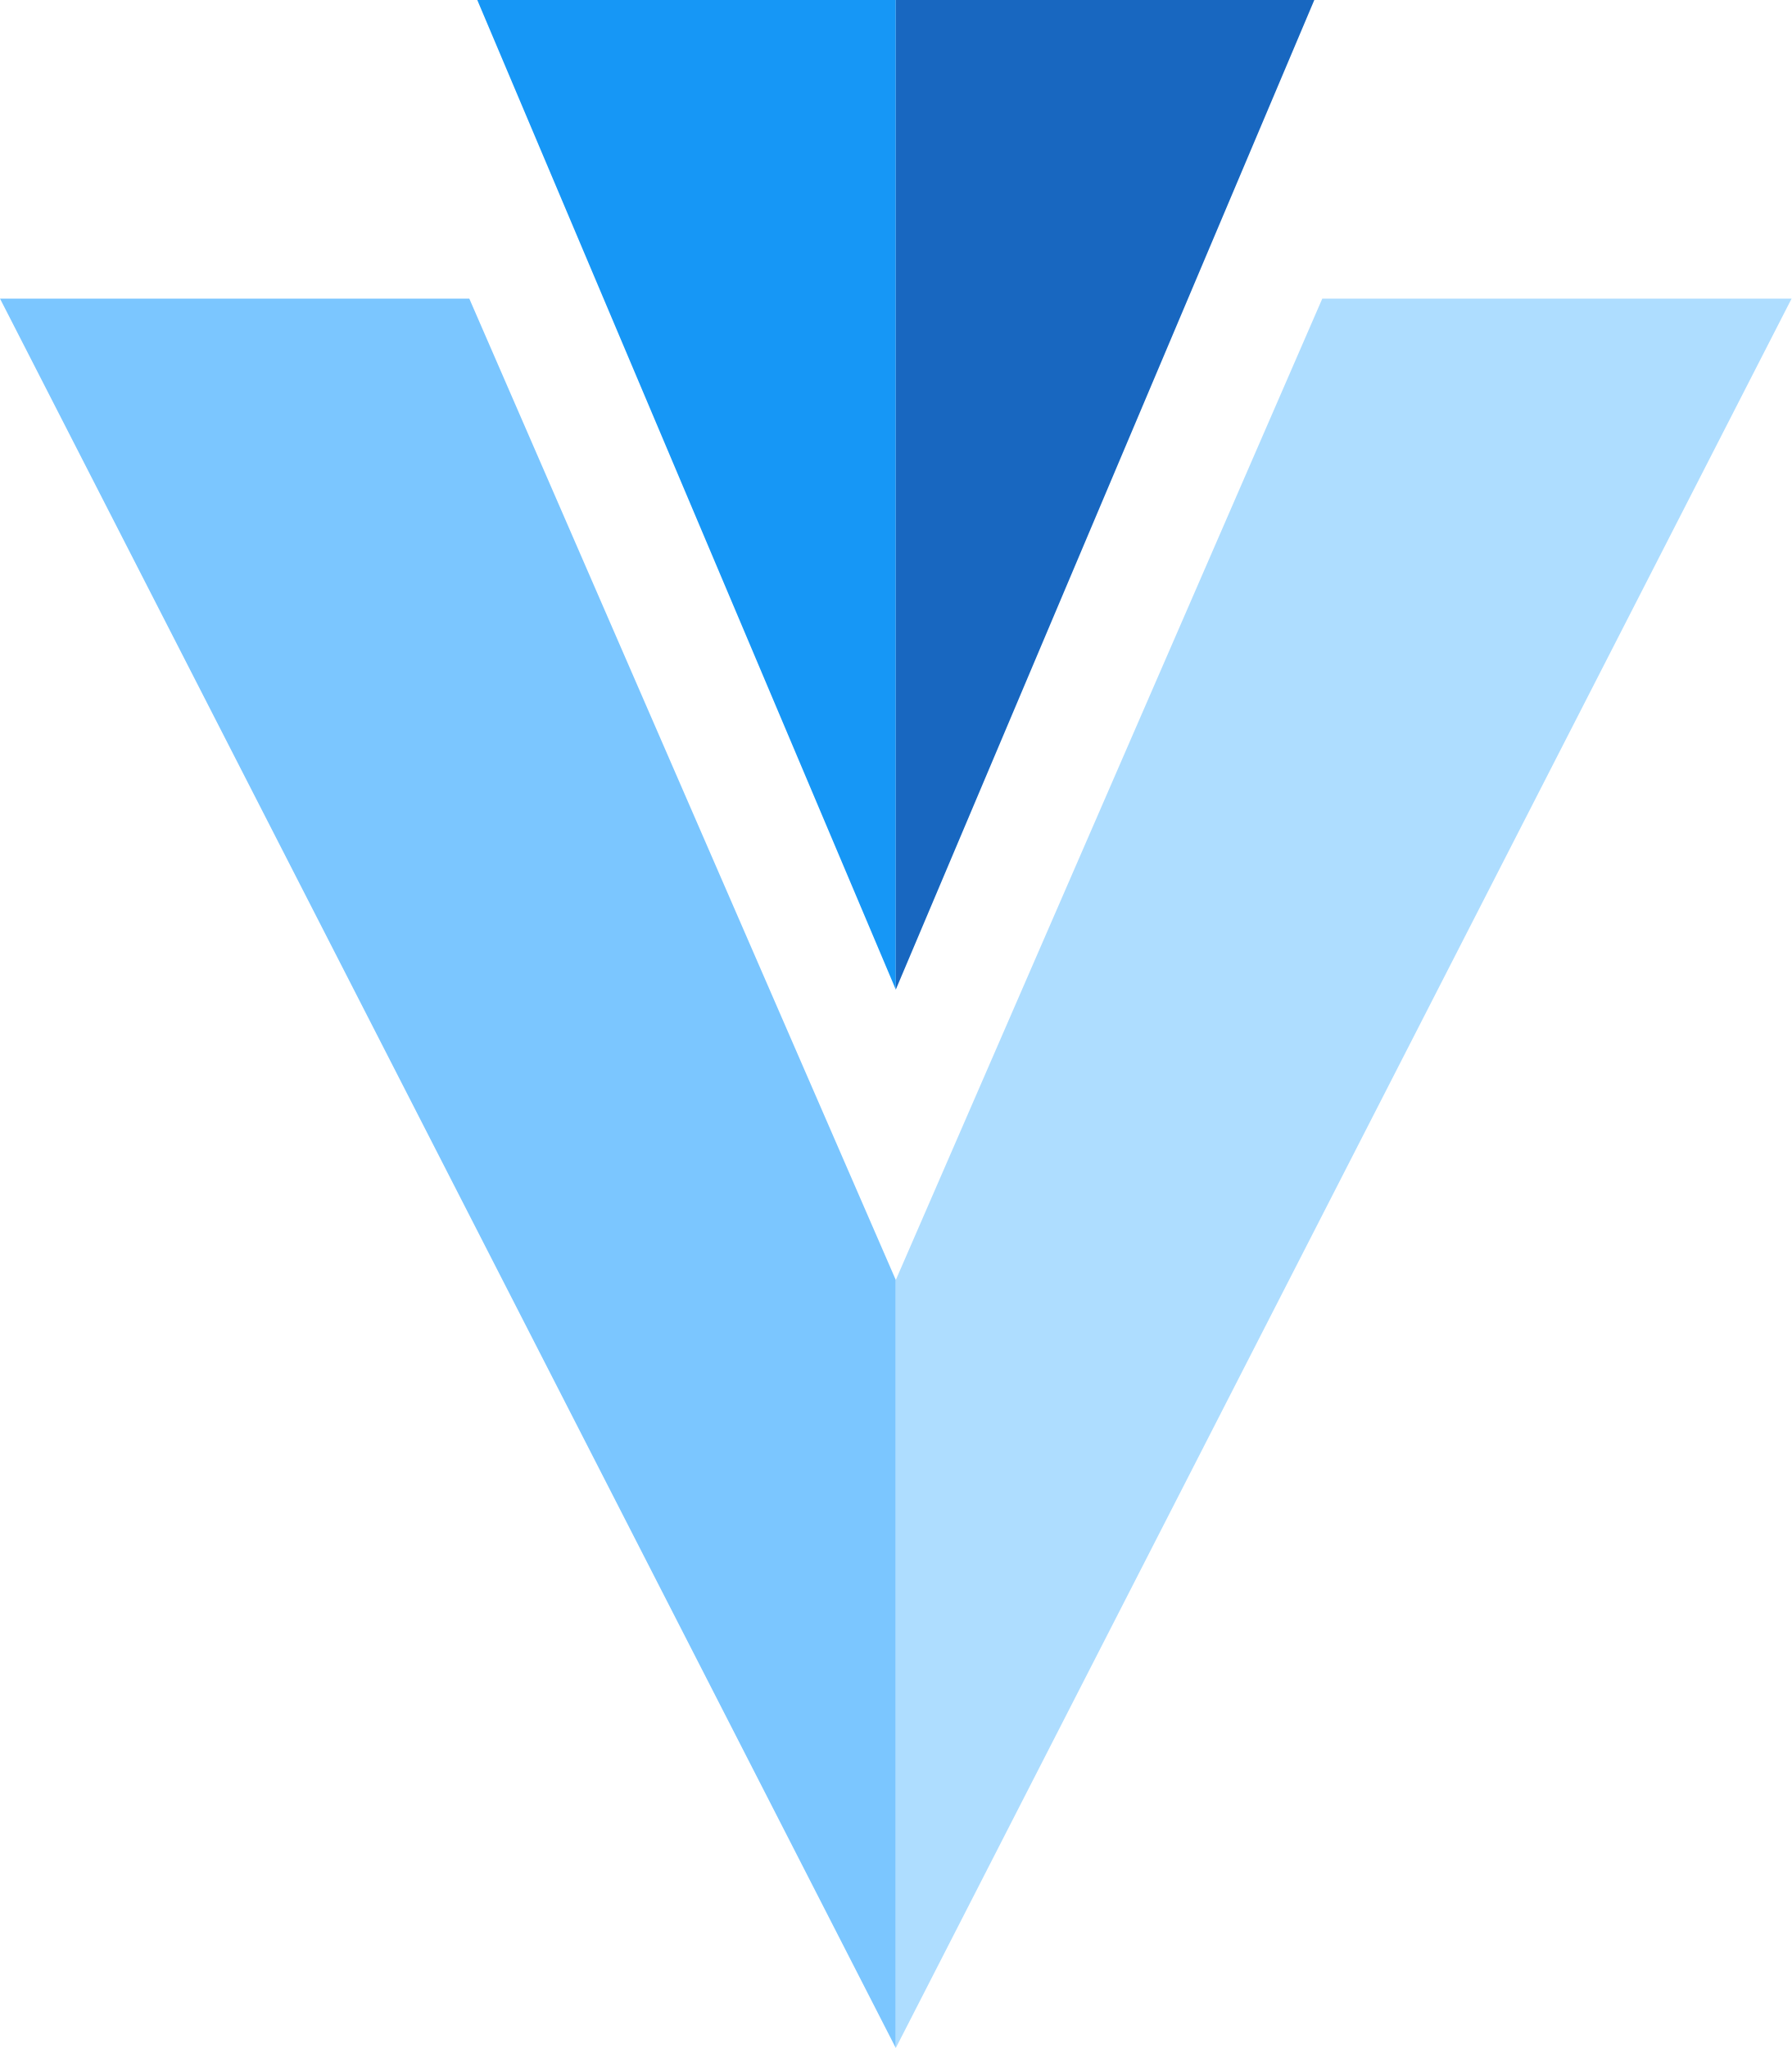
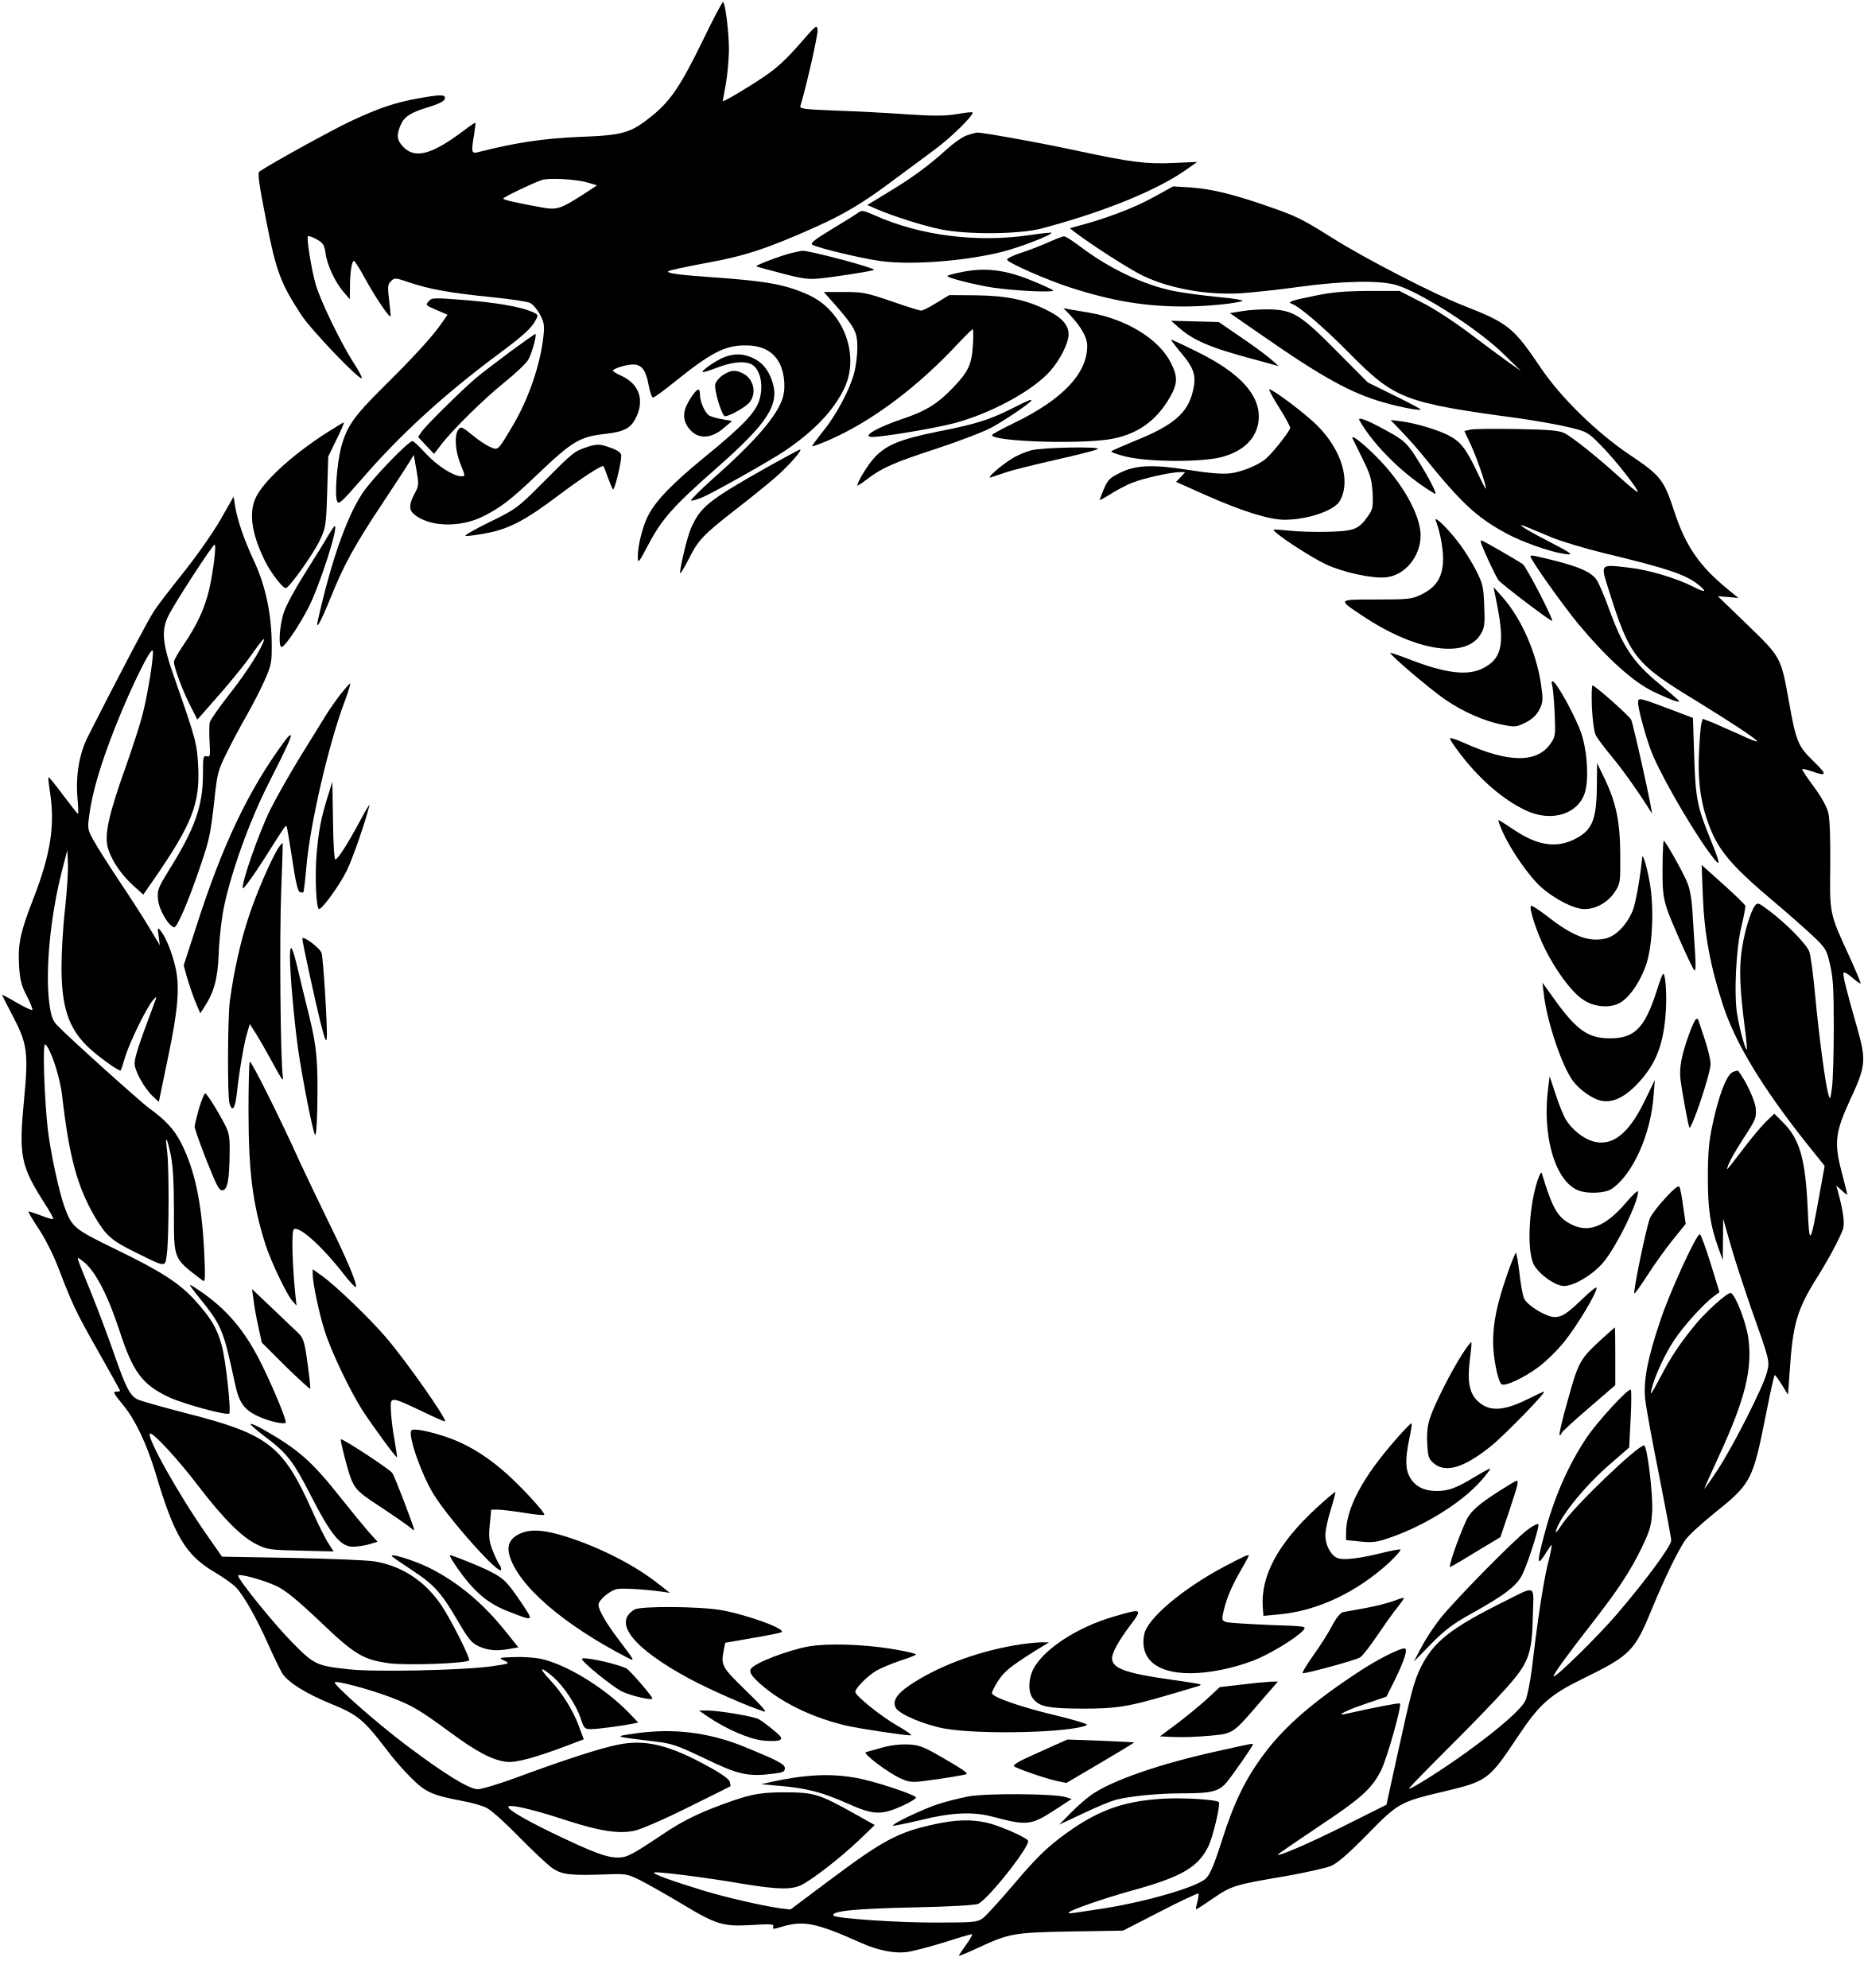
- <svg xmlns="http://www.w3.org/2000/svg" id="Layer_1" data-name="Layer 1" viewBox="0 0 87.5 100">
-   <defs>
-     <style>.cls-1{fill:#1697f6;}.cls-2{fill:#7bc6ff;}.cls-3{fill:#1867c0;}.cls-4{fill:#aeddff;}</style>
-   </defs>
-   <polyline class="cls-1" points="43.75 0 23.31 0 43.75 48.32" />
-   <polygon class="cls-2" points="43.75 62.5 43.75 100 0 14.58 22.92 14.58 43.75 62.5" />
-   <polyline class="cls-3" points="43.75 0 64.19 0 43.75 48.32" />
-   <polygon class="cls-4" points="64.58 14.58 87.5 14.58 43.75 100 43.75 62.5 64.58 14.58" />
+ <svg xmlns="http://www.w3.org/2000/svg" version="1.0" width="900pt" height="960pt" viewBox="0 0 900 960" preserveAspectRatio="xMidYMid meet">
+   <g transform="translate(0,960) scale(0.1,-0.1)" fill="#000000" stroke="none">
+     <path d="M3392 9401 c-104 -213 -153 -286 -238 -356 -108 -88 -142 -98 -354 -106 -173 -7 -313 -28 -492 -74 -32 -8 -33 0 -18 90 4 28 7 51 6 52 -2 2 -27 -15 -57 -38 -153 -115 -233 -137 -290 -80 -32 33 -36 56 -15 106 18 42 48 62 139 89 48 15 73 28 75 39 4 21 -16 22 -128 2 -112 -20 -192 -47 -328 -111 -89 -42 -375 -199 -439 -242 -10 -6 -3 -59 32 -235 48 -247 70 -305 170 -458 47 -72 281 -317 292 -305 3 3 -16 38 -42 78 -60 94 -158 296 -180 373 -20 67 -46 227 -38 235 2 2 21 -4 41 -15 32 -18 38 -26 44 -68 8 -58 46 -139 87 -187 l30 -35 1 61 c0 69 9 124 19 124 4 0 29 -39 55 -87 47 -86 115 -187 122 -181 1 2 -2 37 -7 78 -8 66 -7 76 9 92 17 18 21 17 92 -7 95 -32 196 -50 395 -70 88 -9 171 -21 185 -28 14 -7 35 -32 48 -57 20 -38 22 -54 16 -105 -15 -138 -73 -305 -150 -434 -71 -119 -68 -116 -106 -100 -18 7 -57 33 -87 58 -51 41 -55 43 -68 26 -20 -28 -15 -103 11 -167 23 -56 23 -58 5 -58 -39 0 -117 50 -172 109 -31 34 -60 61 -65 61 -21 0 -202 -189 -244 -255 -76 -117 -149 -327 -213 -610 -12 -55 12 -13 60 105 64 160 118 258 249 455 62 94 122 185 133 204 l21 34 13 -73 c12 -69 12 -75 -9 -114 -27 -50 -28 -78 -4 -98 72 -63 222 -68 336 -11 84 42 133 80 258 199 172 164 206 185 333 199 87 10 120 27 144 74 45 87 19 166 -68 206 -23 10 -41 21 -41 25 0 10 64 30 97 30 41 0 62 -27 75 -99 6 -33 16 -61 21 -61 6 0 51 33 101 73 177 143 246 179 342 179 76 1 128 -23 160 -72 29 -44 40 -120 25 -176 -23 -86 -130 -212 -340 -397 -62 -56 -109 -103 -104 -104 6 -2 31 5 56 16 54 23 331 179 397 224 143 97 237 196 288 304 75 161 -6 372 -172 448 -110 50 -198 67 -452 85 -175 12 -237 21 -227 30 4 5 87 22 183 40 183 33 294 69 522 171 142 63 239 121 381 228 63 47 152 113 197 146 79 57 196 172 186 182 -3 3 -36 -1 -75 -8 -56 -9 -108 -10 -243 -1 -95 7 -251 15 -346 18 -152 6 -172 9 -167 23 28 90 85 342 83 365 -3 29 -6 26 -88 -68 -61 -70 -109 -115 -170 -156 -83 -56 -200 -125 -200 -118 0 1 7 39 15 83 8 44 14 117 15 162 0 88 -18 233 -29 233 -4 0 -49 -85 -99 -189z m-553 -683 l44 -13 -64 -42 c-112 -72 -129 -78 -201 -65 -123 22 -188 37 -188 43 0 7 143 75 187 90 36 11 166 4 222 -13z" />
+     <path d="M4668 8946 c-21 -7 -63 -37 -94 -65 -87 -79 -169 -140 -283 -208 l-103 -63 48 -21 c81 -34 214 -77 304 -96 128 -27 387 -25 495 5 306 82 558 186 698 286 l48 34 -113 -5 c-132 -6 -204 3 -457 57 -178 39 -464 90 -492 90 -8 -1 -31 -7 -51 -14z" />
+     <path d="M5565 8645 c-89 -49 -223 -100 -355 -135 l-44 -12 24 -19 c79 -60 269 -183 332 -212 132 -62 308 -93 473 -83 55 4 181 17 280 31 212 29 386 32 466 9 118 -34 403 -217 523 -337 l81 -79 -61 43 c-34 24 -120 88 -190 141 -74 56 -174 121 -233 150 l-103 53 -152 0 c-117 -1 -176 -6 -261 -24 -110 -22 -131 -30 -107 -38 38 -14 154 -113 278 -239 220 -222 263 -239 819 -314 83 -12 191 -31 240 -43 87 -21 92 -23 155 -87 66 -66 186 -218 178 -226 -3 -2 -42 31 -89 73 -105 95 -221 188 -262 210 -26 14 -68 18 -225 21 -106 2 -208 1 -227 -2 l-34 -7 34 -73 c32 -70 77 -206 69 -206 -2 0 -23 42 -47 93 -49 102 -76 136 -133 165 -53 27 -158 58 -224 67 l-55 7 56 -59 c31 -32 76 -83 100 -113 188 -232 257 -296 401 -375 75 -41 210 -89 278 -99 56 -9 47 -2 -80 64 -108 55 -164 93 -95 64 22 -9 76 -32 120 -50 44 -18 157 -52 250 -75 317 -76 402 -106 463 -158 36 -31 26 -33 -28 -6 -84 43 -221 84 -315 94 -140 16 -137 20 -97 -107 103 -327 126 -356 432 -542 156 -96 276 -175 285 -189 3 -6 -34 8 -82 31 -49 22 -109 48 -134 59 l-47 18 -6 -22 c-4 -12 -9 -78 -12 -147 -7 -152 14 -274 69 -394 43 -91 114 -170 287 -315 63 -53 147 -127 187 -164 70 -66 73 -71 90 -145 15 -63 18 -120 18 -307 0 -126 -4 -257 -9 -290 -8 -56 -9 -58 -17 -30 -15 52 -47 294 -64 480 -9 99 -22 193 -28 209 -13 36 -109 134 -191 196 -55 42 -59 43 -72 26 -23 -32 -54 -138 -65 -226 -11 -88 -7 -180 16 -360 8 -57 12 -106 10 -108 -6 -6 -34 95 -46 167 -17 94 -6 326 21 431 11 46 19 89 18 96 -2 6 -50 53 -107 104 l-104 93 6 -154 c7 -179 36 -336 97 -523 61 -186 191 -399 405 -669 l86 -107 -26 -143 c-44 -244 -48 -248 -56 -62 -11 239 -38 334 -120 416 l-41 41 -40 -38 c-22 -22 -74 -83 -114 -137 -41 -54 -74 -96 -74 -93 0 17 28 70 81 152 58 89 61 97 57 143 -4 39 -49 135 -85 180 -1 2 -14 -1 -26 -6 -30 -14 -68 -113 -98 -256 -17 -79 -22 -136 -22 -252 0 -155 11 -231 52 -345 l20 -55 1 100 1 100 34 -120 c18 -66 64 -205 100 -310 93 -262 91 -256 77 -313 -18 -70 -161 -352 -236 -467 -36 -55 -66 -97 -66 -94 0 3 32 75 71 159 127 276 162 419 141 571 -11 74 -59 200 -83 215 -13 8 -126 -93 -182 -164 -73 -91 -108 -145 -157 -238 -49 -92 -54 -99 -44 -59 15 61 65 169 108 233 46 69 139 172 190 211 l29 21 -43 140 c-24 77 -47 140 -52 140 -17 0 -146 -282 -191 -418 -62 -185 -81 -286 -73 -376 4 -39 34 -204 67 -367 32 -162 59 -306 59 -318 0 -27 -126 -197 -265 -359 -92 -107 -295 -306 -303 -297 -5 5 74 114 190 262 120 154 180 245 235 358 40 83 47 107 51 175 5 82 -24 320 -39 320 -32 0 -338 -294 -394 -378 -30 -45 -38 -53 -28 -24 27 72 142 212 258 312 l92 80 7 136 c4 75 4 139 1 143 -11 10 -157 -149 -212 -229 -91 -136 -160 -294 -207 -475 -35 -132 -34 -151 4 -92 16 26 31 47 33 47 2 0 -6 -44 -20 -97 -22 -95 -48 -263 -76 -503 -8 -63 -22 -132 -31 -152 -20 -42 -124 -133 -281 -247 -110 -80 -275 -185 -281 -178 -2 2 80 86 182 188 102 101 228 231 280 289 117 130 132 169 136 362 4 150 19 143 -143 62 -255 -127 -338 -193 -399 -317 -32 -66 -45 -113 -118 -447 l-47 -215 -200 -100 c-172 -86 -325 -152 -325 -141 0 2 86 61 192 132 214 142 263 187 308 277 29 60 100 311 90 321 -4 4 -128 -20 -260 -50 -58 -13 2 18 96 49 l99 34 43 86 c45 93 62 147 44 147 -24 0 -127 -52 -210 -106 -226 -147 -366 -268 -466 -401 -91 -121 -147 -236 -205 -419 -39 -122 -58 -167 -79 -186 -43 -40 -278 -109 -482 -142 -168 -26 -180 -28 -180 -23 0 11 167 69 308 108 236 65 318 112 367 213 23 47 60 205 50 214 -12 12 -176 22 -270 16 -200 -12 -327 -60 -500 -192 -66 -50 -124 -108 -215 -216 -69 -81 -138 -157 -154 -169 -27 -19 -43 -21 -220 -21 -189 -1 -493 20 -501 34 -13 21 100 33 380 39 192 4 307 11 320 18 56 32 253 283 239 305 -11 17 -144 75 -202 87 -76 16 -146 14 -248 -8 -177 -38 -250 -77 -510 -272 l-187 -140 -51 6 c-84 12 -264 53 -371 86 -154 47 -250 82 -236 87 16 5 241 -23 422 -54 176 -29 242 -30 290 -6 55 28 185 129 273 212 l80 77 -100 56 c-167 93 -191 101 -329 102 -137 0 -182 -10 -363 -80 -78 -31 -150 -68 -217 -113 -165 -110 -186 -122 -232 -122 -54 0 -121 25 -318 120 -163 79 -240 129 -200 129 33 1 142 -27 272 -70 161 -52 250 -65 325 -50 33 7 142 54 260 113 112 55 204 101 205 102 1 1 0 11 -3 22 -3 12 -40 39 -97 70 -194 108 -310 136 -443 109 -89 -18 -264 -75 -491 -159 -84 -31 -167 -56 -186 -56 -41 0 -159 72 -342 210 -148 111 -364 302 -348 307 17 6 167 -35 264 -71 109 -41 144 -62 295 -173 128 -94 202 -133 271 -141 45 -5 140 21 293 79 l79 30 -24 64 c-29 79 -81 161 -142 226 -54 58 -45 65 17 12 52 -45 113 -136 135 -204 15 -45 19 -49 48 -49 33 0 151 16 201 26 l28 6 -48 50 c-119 121 -300 231 -424 258 -30 6 -89 10 -130 8 -73 -3 -74 -3 -45 -17 29 -14 28 -15 -65 -28 -138 -19 -563 -28 -685 -14 -158 17 -168 22 -277 133 -85 86 -258 300 -258 319 0 13 124 -21 185 -50 44 -21 99 -66 208 -169 169 -162 211 -187 337 -204 83 -11 371 -1 385 14 8 8 -88 199 -135 268 -78 115 -189 188 -321 210 -35 6 -215 13 -401 17 l-336 6 -74 106 c-135 193 -291 471 -274 488 11 11 135 -123 237 -257 119 -155 207 -243 279 -278 51 -25 65 -27 213 -30 l158 -4 -25 39 c-14 21 -51 94 -81 163 -139 309 -209 364 -600 464 -116 30 -222 60 -238 67 -39 18 -58 54 -117 224 -29 83 -77 211 -107 285 -82 203 -76 183 -50 165 60 -39 123 -157 182 -335 67 -207 111 -266 243 -328 66 -31 278 -89 289 -78 10 10 -17 260 -36 328 -22 83 -54 136 -128 217 -75 84 -165 142 -388 250 -197 96 -207 104 -243 201 -27 74 -68 265 -81 375 -17 148 -26 419 -13 412 25 -16 72 -157 82 -248 34 -296 73 -441 161 -590 53 -88 77 -109 194 -167 150 -74 142 -74 151 -5 10 82 11 415 1 493 -11 84 -2 74 18 -19 10 -51 15 -131 15 -268 0 -240 -6 -226 139 -337 12 -9 13 11 7 139 -12 239 -45 394 -111 525 -34 66 -76 112 -153 167 -43 31 -393 346 -445 401 -24 25 -30 44 -39 108 -20 157 5 417 60 634 l27 105 3 -65 c2 -36 -5 -135 -14 -220 -10 -85 -17 -211 -17 -280 0 -190 33 -291 122 -380 46 -46 158 -127 164 -119 2 2 11 31 21 64 22 72 101 234 133 273 23 27 23 26 -3 -43 -62 -164 -84 -232 -84 -260 0 -36 46 -119 87 -158 l30 -28 43 208 c50 236 59 346 37 443 -17 72 -46 144 -71 175 -15 19 -16 17 -10 -25 l6 -45 -54 90 c-30 50 -95 151 -145 225 -49 74 -104 160 -120 190 -30 53 -31 58 -22 123 14 109 54 245 125 425 78 197 176 395 182 369 5 -24 -23 -202 -49 -305 -11 -45 -49 -162 -84 -261 -79 -221 -101 -321 -85 -382 16 -60 63 -130 122 -184 l50 -45 50 72 c186 269 224 368 215 548 -6 111 -11 129 -112 419 -62 174 -68 237 -30 311 31 62 212 340 221 340 10 0 -6 -129 -26 -217 -22 -92 -59 -172 -125 -269 -25 -36 -45 -72 -45 -80 0 -26 40 -135 77 -208 l36 -71 44 50 c108 121 185 215 233 285 29 41 49 64 45 50 -13 -46 -85 -158 -170 -266 -47 -60 -88 -119 -92 -132 -3 -13 -3 -56 -1 -96 4 -67 3 -73 -14 -68 -16 4 -18 -3 -18 -84 0 -157 -38 -264 -166 -469 -51 -83 -55 -94 -51 -138 4 -50 51 -129 78 -135 14 -2 70 127 129 303 41 120 47 149 65 311 14 130 18 145 60 229 24 50 68 131 96 180 28 50 68 126 87 170 33 75 35 86 34 180 -1 141 -31 280 -85 395 -49 105 -82 202 -92 268 l-7 44 -63 -111 c-35 -61 -114 -174 -177 -253 -63 -79 -128 -163 -144 -188 -26 -38 -196 -362 -321 -610 -40 -80 -58 -185 -49 -292 4 -43 5 -78 2 -78 -2 0 -34 41 -71 90 -37 50 -69 89 -71 87 -2 -2 1 -30 6 -63 27 -166 6 -304 -79 -524 -62 -159 -75 -217 -69 -321 4 -69 10 -95 37 -148 18 -34 30 -65 27 -68 -3 -3 -37 13 -75 35 -39 23 -71 40 -71 38 0 -2 22 -45 49 -97 73 -139 79 -178 57 -412 -26 -270 -16 -317 100 -499 25 -38 43 -72 41 -74 -3 -3 -29 4 -58 16 -30 11 -57 20 -61 20 -4 0 17 -36 47 -81 31 -46 72 -127 95 -187 70 -182 85 -215 194 -407 58 -103 106 -189 106 -191 0 -2 -7 -4 -15 -4 -22 0 -20 -4 32 -68 57 -70 111 -184 153 -322 91 -307 146 -399 286 -482 43 -25 91 -59 105 -75 38 -41 101 -153 154 -273 26 -58 56 -120 67 -139 28 -45 114 -99 244 -152 121 -49 153 -77 257 -213 33 -45 89 -109 123 -142 68 -68 101 -83 243 -110 47 -8 102 -24 122 -35 21 -10 91 -73 156 -140 65 -66 137 -134 160 -150 47 -32 87 -37 269 -30 87 3 94 2 160 -31 38 -20 122 -67 187 -106 175 -106 207 -116 344 -108 97 6 112 5 107 -8 -5 -13 0 -13 42 0 104 31 166 19 384 -79 79 -35 154 -50 214 -44 28 3 109 24 181 46 71 23 133 41 138 41 5 0 -7 -23 -27 -50 -20 -28 -36 -52 -36 -54 0 -3 43 15 95 39 149 69 170 73 449 78 l249 4 179 92 c99 51 182 90 185 87 2 -2 0 -20 -5 -40 -6 -20 -8 -36 -6 -36 3 0 40 24 82 53 89 61 106 66 349 107 96 17 196 39 222 50 32 15 84 60 176 154 148 151 156 155 372 206 205 49 214 56 353 265 103 155 154 200 308 276 237 116 255 134 342 347 58 140 118 265 157 324 14 21 79 81 145 134 174 140 182 154 246 476 20 103 39 188 42 188 3 0 18 -21 35 -48 l29 -47 8 110 c15 232 35 302 135 460 53 85 105 182 122 228 10 27 2 89 -25 187 l-7 25 27 -24 c14 -14 26 -22 26 -19 0 4 -12 50 -26 105 -38 143 -33 194 40 352 76 163 79 190 33 351 -51 178 -69 250 -65 262 2 6 21 -4 41 -22 21 -18 39 -31 41 -29 3 2 -22 60 -53 129 -97 210 -96 205 -93 440 1 125 -2 224 -9 253 -8 32 -32 76 -71 129 -33 44 -58 82 -55 84 2 2 23 -3 47 -11 73 -26 75 -17 7 49 -75 73 -84 95 -118 285 -39 219 -39 217 -201 374 l-143 138 50 -4 50 -5 -50 41 c-139 113 -206 211 -260 377 -50 152 -65 173 -213 272 -161 108 -332 275 -430 419 -135 200 -158 218 -377 304 -141 55 -475 227 -630 325 -151 95 -177 107 -316 155 -170 59 -271 83 -373 90 l-81 5 -100 -55z" />
+     <path d="M4144 8573 c-10 -8 -68 -44 -128 -80 -84 -51 -105 -68 -93 -75 31 -17 242 -67 332 -79 153 -20 415 1 592 47 85 22 238 82 230 90 -2 2 -48 -3 -103 -11 -255 -38 -532 -3 -750 95 -54 24 -63 26 -80 13z" />
+     <path d="M5060 8429 c-36 -16 -95 -39 -133 -51 -37 -12 -66 -27 -64 -32 5 -16 197 -100 307 -135 202 -65 359 -91 547 -91 106 0 251 14 283 27 8 3 -45 12 -119 19 -74 7 -171 20 -215 29 -145 30 -310 108 -452 216 -36 27 -70 49 -77 48 -7 -1 -41 -14 -77 -30z" />
+     <path d="M3825 8379 c-48 -11 -178 -60 -173 -65 2 -2 58 -17 123 -34 97 -26 131 -30 180 -25 72 7 244 34 265 41 19 7 -320 97 -348 93 -4 -1 -25 -5 -47 -10z" />
+     <path d="M4643 8286 c-35 -7 -65 -15 -68 -18 -8 -8 134 -44 220 -57 111 -16 302 -25 290 -13 -5 5 -57 29 -115 52 -120 48 -218 59 -327 36z" />
+     <path d="M4033 8128 c96 -110 107 -132 107 -207 0 -36 -7 -91 -15 -121 -21 -80 -87 -205 -151 -283 -30 -38 -54 -70 -52 -72 2 -2 37 11 79 29 209 91 431 257 632 474 32 34 61 62 64 62 3 0 4 -35 1 -77 -6 -93 -21 -127 -96 -205 -71 -75 -130 -112 -233 -147 -133 -44 -213 -91 -157 -91 51 0 293 40 390 65 176 45 383 156 469 253 49 56 89 135 89 178 0 44 -32 80 -102 115 -101 51 -196 71 -344 73 l-130 1 -61 -37 c-34 -21 -67 -38 -75 -38 -7 0 -72 20 -143 45 -120 41 -138 45 -228 45 l-99 0 55 -62z" />
+     <path d="M2070 8145 c-16 -19 -16 -19 43 -44 l48 -21 -30 -43 c-42 -61 -134 -162 -286 -312 -139 -138 -172 -187 -199 -290 -19 -77 -30 -223 -19 -253 8 -21 17 -13 122 107 184 213 396 406 651 596 125 93 167 130 186 168 15 27 14 28 -21 43 -55 23 -167 42 -308 54 -165 13 -172 13 -187 -5z" />
+     <path d="M5167 8079 c55 -59 83 -109 83 -149 0 -133 -117 -257 -348 -370 -62 -30 -112 -57 -112 -61 0 -30 400 -45 563 -21 132 20 229 86 296 203 38 66 39 100 5 167 -57 114 -214 211 -394 242 -36 6 -78 13 -95 16 l-30 6 32 -33z" />
+     <path d="M6002 8098 l-63 -10 153 -106 c293 -204 431 -280 588 -325 84 -24 180 -42 180 -34 0 2 -57 33 -127 67 l-128 63 -150 151 c-173 175 -210 198 -320 202 -38 1 -98 -2 -133 -8z" />
+     <path d="M5690 8020 c73 -64 151 -98 360 -154 l125 -34 -40 35 c-22 19 -87 67 -145 106 l-105 72 -115 3 -115 3 35 -31z" />
+     <path d="M2464 7902 c-65 -49 -139 -105 -164 -126 -62 -52 -238 -225 -262 -258 l-19 -28 38 -41 39 -41 29 38 c54 73 210 226 310 307 55 44 108 94 117 112 17 31 40 116 34 122 -2 2 -56 -37 -122 -85z" />
+     <path d="M5704 7895 c63 -74 74 -111 56 -185 -25 -105 -95 -165 -280 -239 -58 -24 -109 -46 -113 -50 -4 -5 29 -16 75 -27 113 -26 363 -26 458 -1 108 29 170 93 178 180 9 117 -88 225 -293 326 -68 34 -126 61 -130 61 -3 0 19 -29 49 -65z" />
+     <path d="M3499 7876 c-36 -13 -113 -65 -106 -73 2 -2 34 8 71 22 90 34 158 34 184 0 28 -35 36 -92 21 -149 -16 -64 -77 -129 -271 -287 -155 -127 -231 -207 -269 -280 -26 -51 -49 -144 -49 -194 0 -39 1 -39 53 59 63 119 118 182 323 362 254 223 311 312 272 425 -18 54 -48 90 -92 110 -48 22 -87 23 -137 5z" />
+     <path d="M3493 7790 c-18 -11 -35 -31 -39 -44 -7 -28 32 -156 47 -156 22 0 101 45 119 68 35 44 19 112 -31 138 -37 19 -58 18 -96 -6z" />
+     <path d="M3336 7679 c-37 -56 -42 -96 -17 -137 41 -64 109 -67 177 -8 l39 33 -45 8 c-25 4 -53 12 -63 17 -22 11 -47 67 -47 103 0 36 -13 31 -44 -16z" />
+     <path d="M6176 7633 c30 -47 54 -92 54 -99 0 -14 -80 -116 -115 -147 -35 -32 -118 -66 -176 -73 -38 -4 -100 1 -195 16 -176 28 -259 25 -335 -13 -49 -24 -60 -34 -78 -77 -11 -27 -21 -51 -21 -54 0 -3 24 10 54 29 30 19 77 44 104 54 55 22 186 51 228 51 l27 0 -22 -24 -22 -23 150 -67 c175 -77 302 -116 375 -116 113 1 242 45 267 93 53 97 6 247 -113 365 -58 57 -211 172 -229 172 -4 0 17 -39 47 -87z" />
+     <path d="M4890 7629 c-111 -56 -177 -77 -361 -113 -181 -37 -246 -63 -304 -123 -31 -32 -85 -119 -85 -138 0 -2 21 11 47 31 72 55 128 80 340 149 108 36 226 81 262 101 66 36 191 121 191 130 0 7 -13 2 -90 -37z" />
+     <path d="M6565 7569 c71 -124 221 -270 363 -353 18 -11 -29 80 -89 174 -40 63 -58 81 -111 112 -115 66 -177 91 -163 67z" />
+     <path d="M1577 7510 c-154 -99 -286 -216 -334 -298 -45 -75 -32 -184 38 -324 29 -57 84 -128 99 -128 16 0 133 165 164 230 29 62 31 72 36 235 l5 170 40 83 c23 45 38 82 35 82 -3 0 -40 -23 -83 -50z" />
+     <path d="M6531 7483 c2 -4 24 -48 48 -97 38 -77 45 -101 49 -165 3 -67 1 -80 -20 -110 -46 -67 -67 -76 -196 -79 -64 -2 -150 1 -189 6 -40 4 -73 6 -73 4 0 -16 176 -131 254 -168 86 -39 220 -68 288 -62 92 9 168 101 168 203 -1 99 -88 254 -215 381 -64 64 -123 110 -114 87z" />
+     <path d="M2831 7440 c-59 -20 -63 -23 -220 -181 -112 -112 -120 -118 -245 -179 -71 -35 -125 -65 -118 -68 6 -2 51 4 99 13 110 20 191 63 350 183 114 86 211 148 217 141 2 -2 11 -26 21 -54 10 -27 21 -54 25 -58 7 -8 40 127 40 162 0 18 -24 32 -86 50 -23 6 -46 4 -83 -9z" />
+     <path d="M4978 7425 c-26 -7 -67 -24 -90 -39 -54 -32 -131 -101 -103 -91 11 3 45 15 75 25 30 10 138 37 240 60 102 23 192 46 200 51 25 14 -269 9 -322 -6z" />
+     <path d="M3708 7346 c-290 -164 -327 -194 -373 -301 -18 -43 -57 -207 -50 -213 2 -2 19 27 39 65 48 96 69 118 225 240 75 58 164 130 198 160 61 53 132 134 116 132 -4 0 -74 -38 -155 -83z" />
+     <path d="M6933 7087 c25 -68 38 -150 35 -203 -5 -76 -35 -121 -105 -155 -45 -22 -60 -24 -215 -24 -191 0 -190 2 -70 -78 260 -174 505 -211 574 -86 17 29 19 49 15 134 -3 90 -7 107 -39 170 -20 39 -56 97 -81 130 -52 69 -123 139 -114 112z" />
+     <path d="M1584 7013 c-15 -27 -65 -108 -112 -182 -48 -76 -93 -159 -103 -193 -19 -61 -25 -153 -11 -162 12 -7 81 93 130 187 54 104 149 397 128 397 -2 0 -16 -21 -32 -47z" />
+     <path d="M7150 6986 c0 -15 73 -172 87 -189 23 -25 253 -200 258 -195 7 7 -124 260 -141 273 -22 16 -193 115 -200 115 -2 0 -4 -2 -4 -4z" />
+     <path d="M7390 6914 c0 -16 159 -240 233 -329 139 -166 263 -277 359 -324 46 -22 94 -43 108 -46 22 -6 23 -5 10 8 -8 8 -48 42 -88 75 -129 107 -177 180 -248 377 -20 55 -45 112 -55 126 -30 42 -100 70 -291 113 -16 4 -28 4 -28 0z" />
+     <path d="M7231 6670 c36 -186 19 -254 -74 -299 -73 -35 -177 -22 -346 43 -52 20 -95 35 -97 33 -7 -6 189 -173 263 -224 87 -60 191 -106 280 -123 59 -12 65 -11 110 11 33 17 53 36 66 62 18 35 19 46 9 118 -22 155 -95 322 -187 426 l-43 48 19 -95z" />
+     <path d="M7495 6293 c3 -10 9 -70 12 -133 5 -110 4 -117 -19 -150 -65 -95 -201 -95 -417 2 -35 16 -66 26 -69 23 -3 -2 15 -30 39 -62 99 -133 216 -235 330 -288 120 -55 246 -18 281 84 21 62 14 195 -15 286 -26 80 -122 255 -140 255 -5 0 -6 -8 -2 -17z" />
+     <path d="M1644 6247 c-22 -29 -54 -74 -71 -102 -17 -27 -72 -117 -123 -199 -50 -81 -116 -198 -146 -258 -55 -113 -137 -348 -132 -377 2 -9 46 52 102 139 109 172 104 165 110 159 2 -2 14 -73 27 -157 15 -104 27 -156 36 -159 8 -3 16 -4 18 -2 2 3 9 60 15 128 17 199 107 588 183 790 19 50 31 91 28 91 -3 -1 -24 -24 -47 -53z" />
+     <path d="M7687 6183 c3 -60 11 -120 19 -134 7 -14 42 -61 79 -105 54 -65 137 -183 191 -271 10 -16 -85 413 -99 451 -6 16 -175 166 -187 166 -4 0 -5 -48 -3 -107z" />
+     <path d="M7910 6207 c0 -34 46 -198 73 -258 61 -139 217 -402 296 -499 30 -37 26 -15 -19 96 -64 157 -73 199 -79 403 l-6 184 -110 42 c-152 57 -155 58 -155 32z" />
+     <path d="M1375 6022 c-175 -237 -301 -501 -430 -905 l-58 -179 17 -61 c10 -34 28 -86 40 -116 l23 -54 16 24 c51 77 68 141 73 261 2 66 13 165 24 221 35 173 125 424 218 606 92 182 114 231 104 231 -4 0 -16 -13 -27 -28z" />
+     <path d="M7711 5808 c-1 -171 -23 -221 -115 -264 -89 -41 -178 -25 -293 54 -34 23 -64 42 -67 42 -3 0 6 -26 20 -57 39 -88 129 -217 187 -268 67 -59 159 -105 209 -105 54 0 113 33 145 82 27 41 28 45 27 182 -1 160 -20 251 -78 371 l-34 70 -1 -107z" />
+     <path d="M1583 5755 c-32 -103 -43 -158 -54 -275 -9 -107 -3 -270 12 -270 15 0 100 117 133 185 29 59 87 226 110 315 4 14 -17 -20 -46 -75 -60 -112 -107 -185 -119 -185 -5 0 -10 84 -11 188 l-3 187 -22 -70z" />
+     <path d="M8029 5468 c-3 -210 -3 -210 73 -386 39 -89 75 -165 80 -168 6 -4 7 24 4 72 -3 44 -8 128 -12 189 -3 68 -12 127 -24 157 -17 46 -108 208 -116 208 -2 0 -4 -33 -5 -72z" />
+     <path d="M1346 5508 c-35 -53 -109 -224 -145 -335 -40 -120 -72 -265 -91 -406 -11 -84 -12 -457 -2 -495 13 -44 27 -27 35 43 12 111 35 246 50 295 l13 45 29 -45 c16 -25 53 -90 83 -145 41 -76 52 -92 48 -65 -12 74 -17 686 -8 900 5 124 8 227 7 228 -2 2 -10 -7 -19 -20z" />
+     <path d="M7930 5460 c-10 -103 -33 -230 -48 -263 -29 -65 -78 -115 -125 -128 -81 -21 -160 8 -285 106 -40 31 -76 54 -79 51 -11 -11 27 -126 68 -209 53 -106 128 -207 180 -242 58 -41 140 -46 189 -13 47 32 95 106 121 186 30 96 37 278 14 397 -13 73 -33 136 -35 115z" />
+     <path d="M1460 5067 c0 -17 65 -315 87 -402 23 -90 29 -103 31 -75 4 39 -16 372 -25 407 -5 23 -93 89 -93 70z" />
+     <path d="M1400 4984 c0 -84 20 -311 40 -454 23 -154 69 -388 81 -410 5 -9 9 41 11 120 4 234 -1 296 -38 450 -20 80 -45 183 -56 230 -26 111 -37 129 -38 64z" />
+     <path d="M8029 4895 c-4 -5 -17 -41 -29 -80 -58 -180 -107 -229 -225 -229 -111 0 -166 41 -288 215 l-39 54 7 -57 c15 -132 89 -352 143 -421 31 -41 92 -83 132 -92 53 -12 109 13 169 73 95 97 134 192 145 358 6 87 -3 199 -15 179z" />
+     <path d="M8157 4608 c-38 -104 -49 -166 -42 -223 7 -54 33 -198 42 -229 7 -25 103 258 103 306 0 20 -13 76 -30 125 -16 48 -30 89 -30 90 0 2 -4 3 -9 3 -4 0 -20 -33 -34 -72z" />
+     <path d="M1206 4473 c-3 -3 -6 -109 -6 -234 0 -299 20 -454 82 -649 25 -79 100 -236 128 -270 l22 -25 -6 55 c-15 148 -19 307 -7 314 27 17 139 -85 245 -222 27 -34 51 -60 54 -57 10 9 -42 133 -132 315 -50 102 -113 235 -141 295 -92 204 -232 485 -239 478z" />
+     <path d="M7477 4355 c-33 -237 32 -461 146 -504 44 -17 128 -13 158 7 102 67 191 264 204 452 l6 75 -49 -101 c-78 -161 -158 -223 -252 -195 -46 14 -100 57 -129 105 -11 18 -33 72 -49 121 l-29 88 -6 -48z" />
+     <path d="M961 4248 c-11 -40 -21 -80 -21 -88 -1 -8 25 -81 57 -163 50 -125 61 -147 78 -145 24 3 33 53 34 186 1 66 -3 92 -20 125 -35 69 -90 157 -98 157 -5 0 -18 -33 -30 -72z" />
+     <path d="M7432 3920 c-48 -122 -62 -354 -26 -426 25 -47 104 -104 146 -104 51 0 147 59 195 120 66 84 163 284 163 336 0 8 -26 -15 -57 -52 -102 -120 -186 -152 -274 -102 -60 33 -85 80 -134 243 -1 6 -7 -1 -13 -15z" />
+     <path d="M8044 3817 c-33 -35 -67 -79 -76 -98 -16 -34 -83 -357 -76 -365 3 -2 31 38 64 89 32 50 87 127 121 169 l63 78 -12 82 c-6 46 -14 89 -18 96 -4 9 -25 -6 -66 -51z" />
+     <path d="M7277 3443 c-48 -138 -67 -229 -67 -323 0 -74 22 -186 40 -204 14 -14 109 30 181 84 36 27 93 83 126 125 61 77 153 231 153 256 0 7 -28 -14 -62 -47 -79 -77 -105 -94 -142 -94 -39 0 -131 56 -146 89 -7 14 -17 70 -23 124 -6 53 -14 97 -17 97 -3 0 -23 -48 -43 -107z" />
+     <path d="M1510 3447 c0 -42 30 -186 57 -271 29 -96 124 -294 183 -386 52 -80 163 -231 167 -227 1 2 -4 37 -11 78 -8 41 -16 103 -18 139 -4 80 -8 79 150 5 61 -30 112 -52 112 -49 0 23 -187 289 -283 402 -79 93 -242 250 -311 300 l-46 33 0 -24z" />
+     <path d="M953 3345 c119 -147 124 -159 182 -428 19 -90 44 -125 111 -156 53 -25 134 -43 134 -29 0 23 -77 205 -133 312 -79 151 -171 253 -312 342 -26 17 -24 12 18 -41z" />
+     <path d="M1224 3325 c3 -27 13 -86 23 -129 l17 -79 114 -114 c64 -62 117 -111 120 -109 2 3 -4 58 -13 123 -14 103 -20 121 -43 144 -15 14 -71 68 -126 120 l-99 94 7 -50z" />
+     <path d="M7738 3137 c-110 -101 -115 -111 -167 -297 -27 -93 -44 -170 -40 -170 5 0 9 4 9 9 0 5 59 59 130 120 l130 112 0 139 c0 77 -1 140 -2 140 -2 -1 -28 -24 -60 -53z" />
+     <path d="M7061 3061 c-54 -84 -135 -244 -156 -309 -12 -37 -16 -75 -13 -124 3 -62 7 -73 31 -94 57 -49 147 -22 277 83 68 55 270 263 256 263 -4 0 -38 -16 -76 -35 -124 -62 -195 -64 -251 -4 -35 38 -44 94 -31 196 6 43 9 79 7 81 -2 3 -22 -23 -44 -57z" />
+     <path d="M1210 2723 c0 -4 29 -30 64 -56 113 -85 141 -121 228 -291 98 -191 144 -246 204 -245 21 0 56 6 78 12 l39 12 -45 50 c-24 28 -85 102 -135 165 -138 174 -202 231 -375 329 -32 18 -58 29 -58 24z" />
+     <path d="M6743 2652 c-161 -182 -243 -335 -243 -453 l0 -36 69 -7 c56 -6 80 -3 132 15 172 57 359 173 453 281 25 29 44 54 42 56 -2 2 -33 -15 -70 -37 -91 -56 -131 -71 -188 -71 -60 0 -103 21 -128 63 -24 39 -25 91 -5 188 9 40 14 74 11 76 -2 2 -35 -31 -73 -75z" />
+     <path d="M1986 2692 c-16 -26 48 -209 106 -305 75 -123 328 -406 328 -366 0 8 -4 19 -9 24 -5 6 -19 35 -31 65 -18 46 -21 66 -15 128 l7 72 31 0 c18 0 74 -7 126 -15 52 -9 96 -13 99 -10 8 8 -128 155 -204 218 -89 76 -182 130 -275 160 -86 28 -156 41 -163 29z" />
+     <path d="M1665 2560 c41 -152 39 -149 177 -240 68 -45 131 -89 141 -98 9 -8 17 -13 17 -10 0 13 -93 256 -105 274 -11 18 -234 164 -249 164 -3 0 6 -40 19 -90z" />
+     <path d="M7246 2404 c-107 -68 -147 -103 -168 -151 -42 -94 -86 -224 -75 -220 7 3 64 36 127 75 l115 69 42 124 c43 130 48 150 36 148 -5 0 -39 -21 -77 -45z" />
+     <path d="M6359 2320 c-188 -173 -273 -331 -261 -484 l3 -39 74 7 c188 17 377 107 536 253 33 32 57 59 51 61 -5 1 -45 -6 -88 -17 -101 -25 -176 -35 -209 -27 -35 9 -65 61 -65 113 0 23 12 79 26 123 14 45 24 83 22 85 -2 2 -42 -32 -89 -75z" />
+     <path d="M7379 2215 c-60 -43 -352 -340 -423 -429 -31 -39 -72 -101 -92 -140 l-37 -70 84 86 c66 67 106 97 189 143 174 97 229 140 255 200 30 67 78 221 74 234 -2 5 -25 -5 -50 -24z" />
+     <path d="M2513 2195 c-48 -21 -66 -55 -54 -102 39 -146 257 -336 571 -498 38 -20 37 -18 -41 85 -62 82 -99 145 -99 171 0 21 53 67 87 75 24 6 131 0 218 -12 l40 -6 -64 50 c-119 93 -310 187 -476 233 -81 22 -137 24 -182 4z" />
+     <path d="M1896 2082 c5 -5 48 -34 96 -66 104 -68 139 -107 219 -244 52 -89 67 -107 103 -123 43 -19 85 -23 150 -11 l39 7 -60 75 c-110 138 -230 238 -368 308 -79 39 -208 78 -179 54z" />
+     <path d="M2185 2063 c87 -134 159 -201 263 -242 134 -52 131 -53 72 36 -71 105 -86 120 -152 154 -51 26 -183 79 -195 79 -3 0 3 -12 12 -27z" />
+     <path d="M5910 2034 c-201 -107 -371 -251 -385 -327 -22 -118 60 -187 222 -187 92 0 204 23 305 61 78 30 208 109 241 146 17 20 16 20 -160 26 -98 4 -191 10 -206 13 -25 6 -27 10 -22 38 13 65 37 125 80 201 25 43 45 80 45 82 0 9 -23 -2 -120 -53z" />
+     <path d="M6730 1869 c-25 -9 -85 -25 -135 -34 -49 -9 -99 -18 -110 -20 -12 -3 -32 -27 -50 -61 -16 -32 -57 -97 -92 -146 -34 -48 -58 -88 -52 -88 25 0 257 64 276 76 13 8 50 56 84 107 34 50 77 111 97 135 19 24 33 44 31 46 -2 1 -24 -5 -49 -15z" />
+     <path d="M3065 1828 c-108 -62 -9 -187 265 -335 101 -54 288 -136 360 -158 16 -5 -13 29 -88 101 -119 116 -122 122 -106 201 l6 30 131 23 c73 12 136 25 141 28 25 15 -168 85 -293 107 -102 18 -386 20 -416 3z" />
+     <path d="M5380 1794 c-178 -51 -341 -158 -391 -255 -23 -47 -25 -107 -3 -138 30 -42 71 -51 236 -52 168 0 223 8 423 67 66 19 128 38 138 41 10 2 17 7 14 9 -2 2 -70 13 -150 24 -211 30 -277 54 -277 102 0 27 31 84 89 161 59 79 57 81 -79 41z" />
+     <path d="M4895 1654 c-188 -33 -373 -104 -504 -193 -63 -43 -84 -79 -64 -110 20 -31 137 -80 233 -98 171 -31 619 -20 689 17 7 4 -55 23 -145 45 -174 41 -314 90 -314 109 0 7 13 33 29 58 30 46 56 68 176 144 l70 43 -45 0 c-25 -1 -81 -7 -125 -15z" />
+     <path d="M3908 1650 c-102 -18 -264 -80 -282 -109 -11 -17 6 -40 67 -91 101 -82 242 -148 398 -184 63 -14 273 -46 307 -46 9 0 -21 22 -67 48 -80 46 -201 144 -201 162 0 18 61 79 103 103 23 13 74 34 112 47 39 12 74 26 78 30 5 4 -52 17 -126 29 -137 21 -298 26 -389 11z" />
+     <path d="M2810 1589 c0 -15 146 -133 193 -157 43 -21 147 -45 147 -34 0 11 -112 141 -128 147 -63 26 -212 57 -212 44z" />
+     <path d="M5993 1465 l-103 -12 -58 -54 c-32 -30 -97 -83 -144 -119 l-87 -65 70 -3 c38 -2 115 1 170 6 116 11 111 8 250 170 l80 92 -38 -1 c-21 -1 -84 -7 -140 -14z" />
+     <path d="M3420 1309 c87 -59 198 -107 264 -114 36 -4 71 -3 81 2 14 8 10 16 -32 50 -26 22 -58 45 -69 51 -26 14 -194 42 -249 42 l-40 0 45 -31z" />
+     <path d="M3065 1229 c-103 -15 -106 -14 100 -39 80 -9 106 -19 239 -82 161 -78 209 -89 331 -73 45 5 55 10 55 26 0 20 -31 36 -196 104 -173 70 -344 91 -529 64z" />
+     <path d="M5080 1167 c-41 -19 -102 -46 -134 -61 -32 -15 -55 -31 -50 -35 13 -11 151 -59 206 -71 l47 -10 165 97 c91 54 164 98 163 99 -1 1 -74 4 -162 8 l-160 6 -75 -33z" />
+     <path d="M4260 1161 c-36 -10 -71 -20 -79 -22 -17 -6 109 -101 170 -128 38 -17 54 -19 115 -11 99 13 196 29 201 33 6 6 -15 21 -122 83 -87 50 -108 58 -160 60 -35 2 -87 -4 -125 -15z" />
+     <path d="M5880 1144 c-278 -61 -510 -141 -611 -212 -24 -17 -69 -56 -99 -87 l-55 -56 115 54 c63 30 133 59 155 65 67 18 203 32 325 32 143 0 178 9 217 58 34 42 123 171 123 178 0 6 1 6 -170 -32z" />
+     <path d="M3858 1019 c-37 -5 -94 -15 -125 -22 l-58 -13 90 -8 c130 -11 206 -31 325 -84 128 -57 164 -59 268 -12 40 18 69 37 65 41 -18 18 -210 80 -290 94 -93 16 -170 17 -275 4z" />
+     <path d="M4675 925 c-44 -9 -109 -25 -145 -37 -71 -23 -225 -96 -218 -104 3 -2 63 10 134 27 149 37 253 42 352 15 162 -43 181 -41 299 36 l78 51 -30 9 c-56 17 -382 19 -470 3z" />
+   </g>
</svg>
